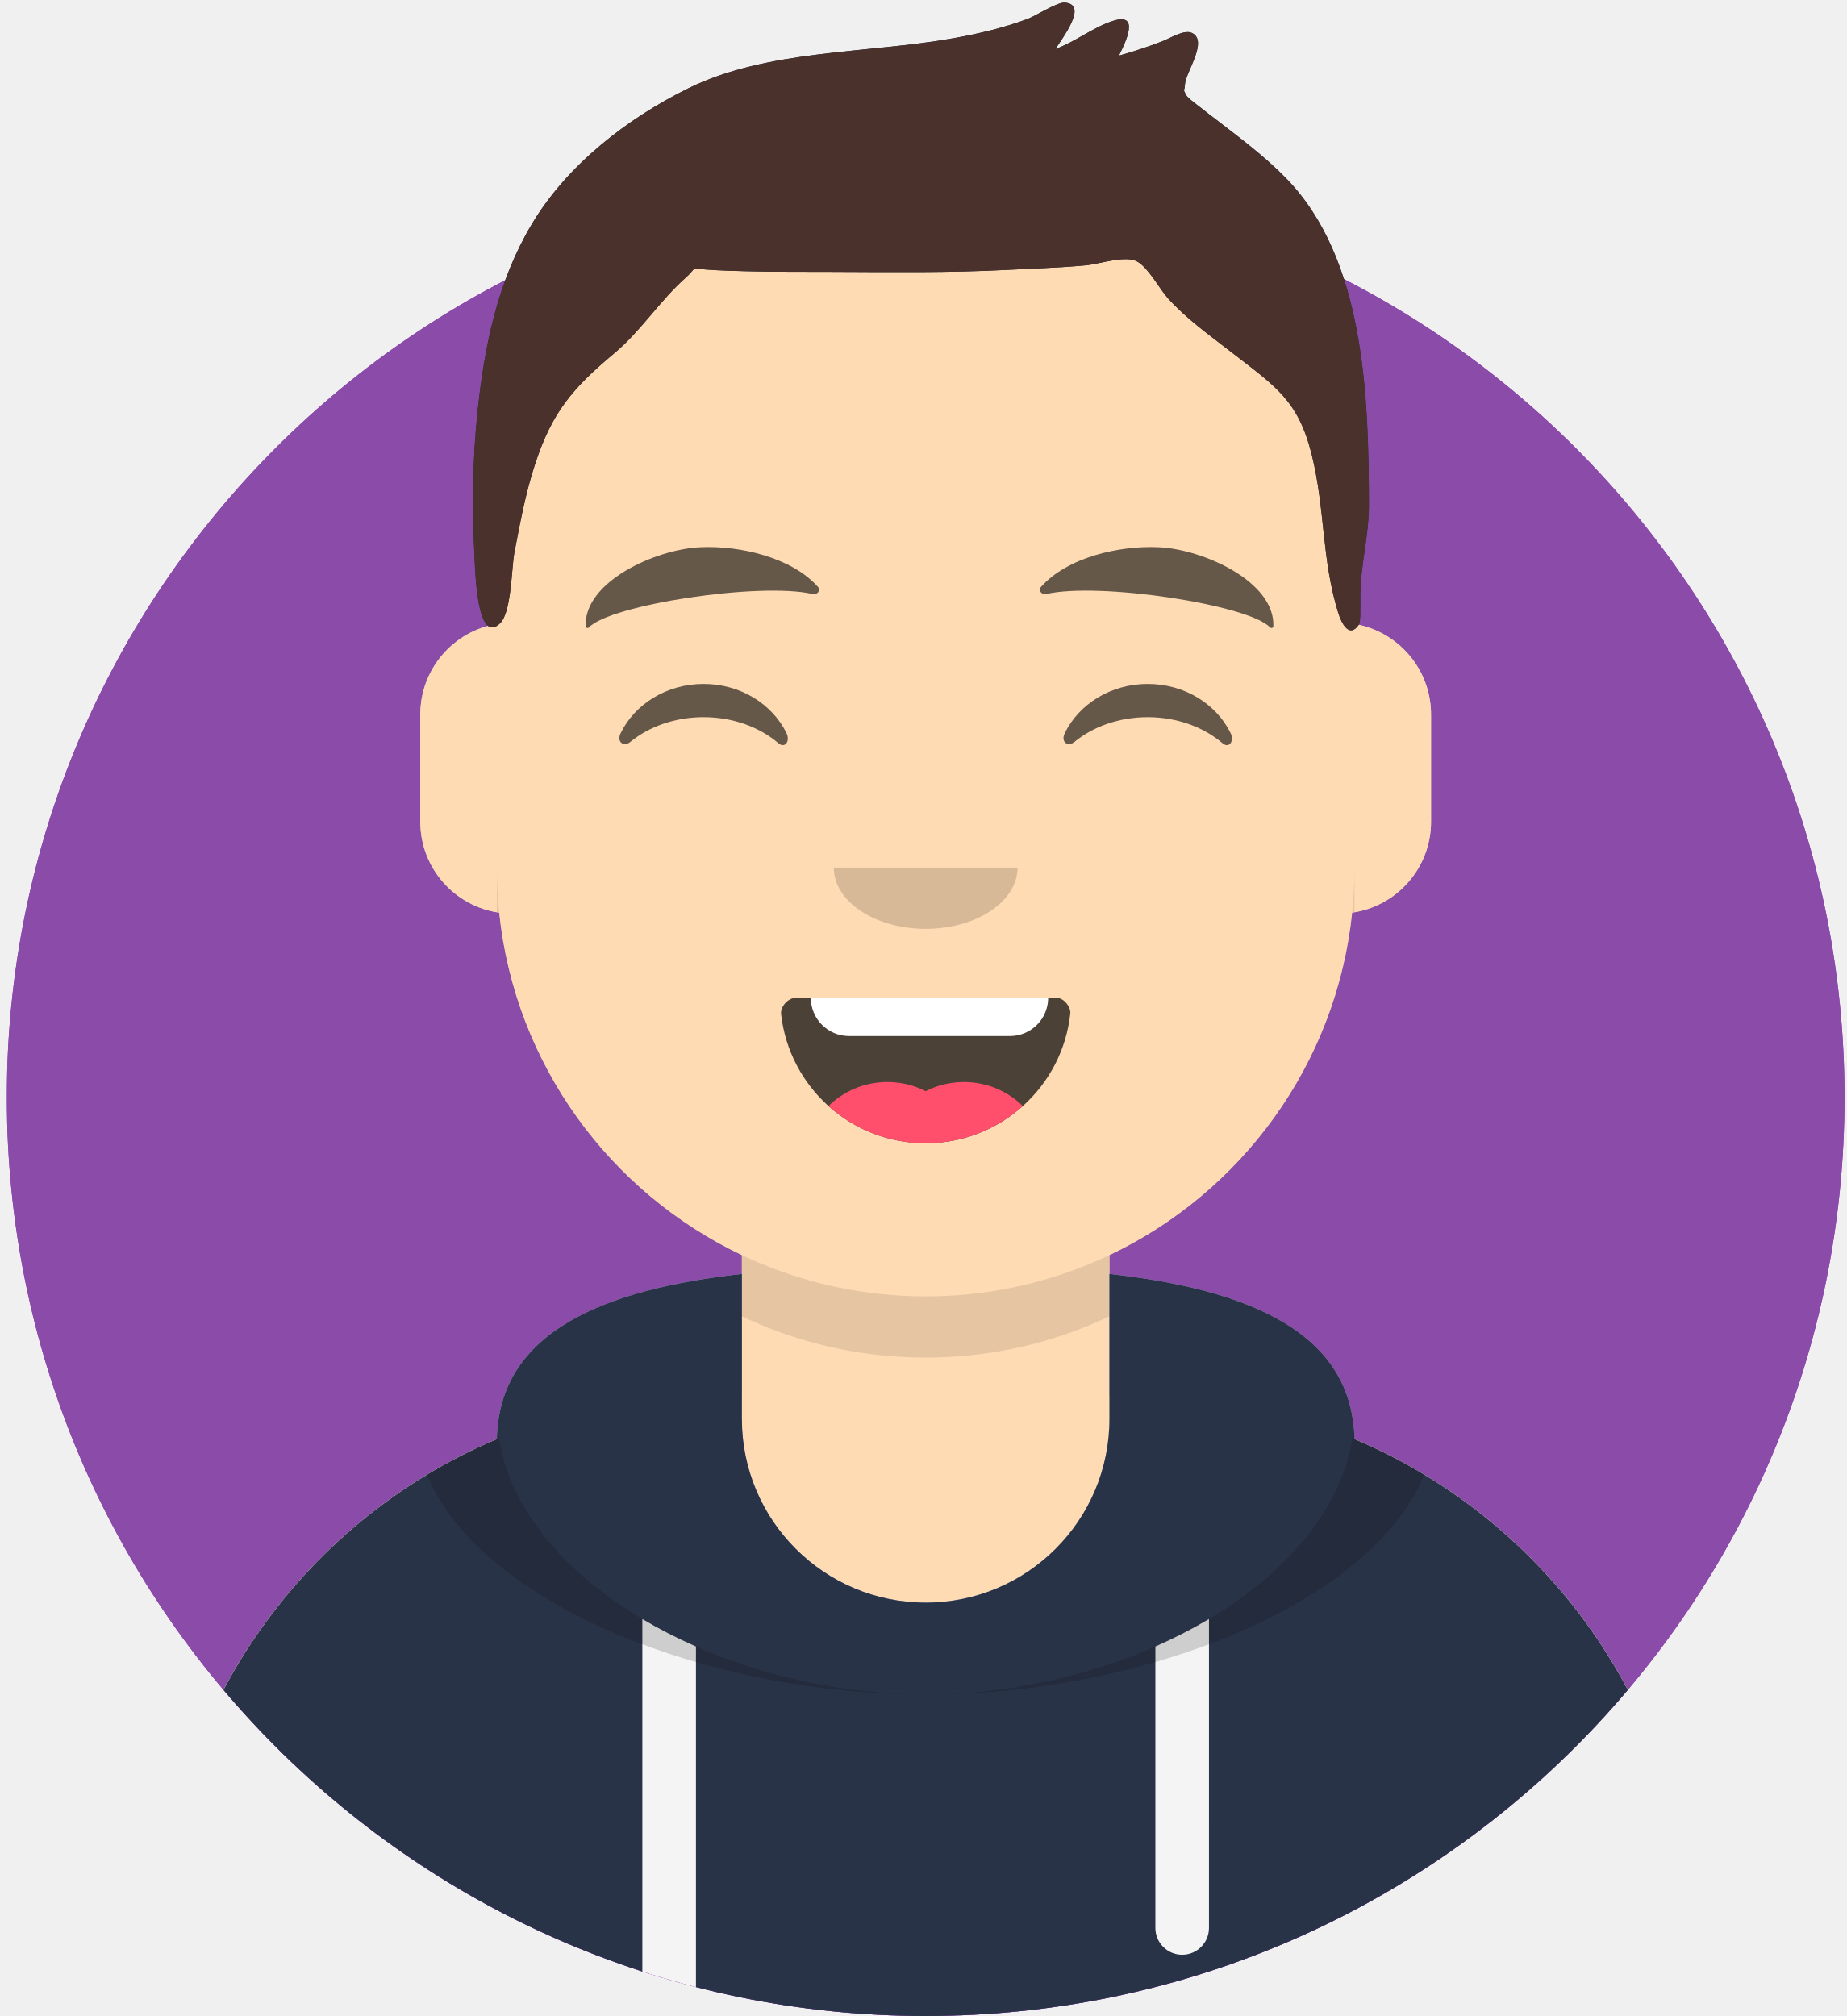
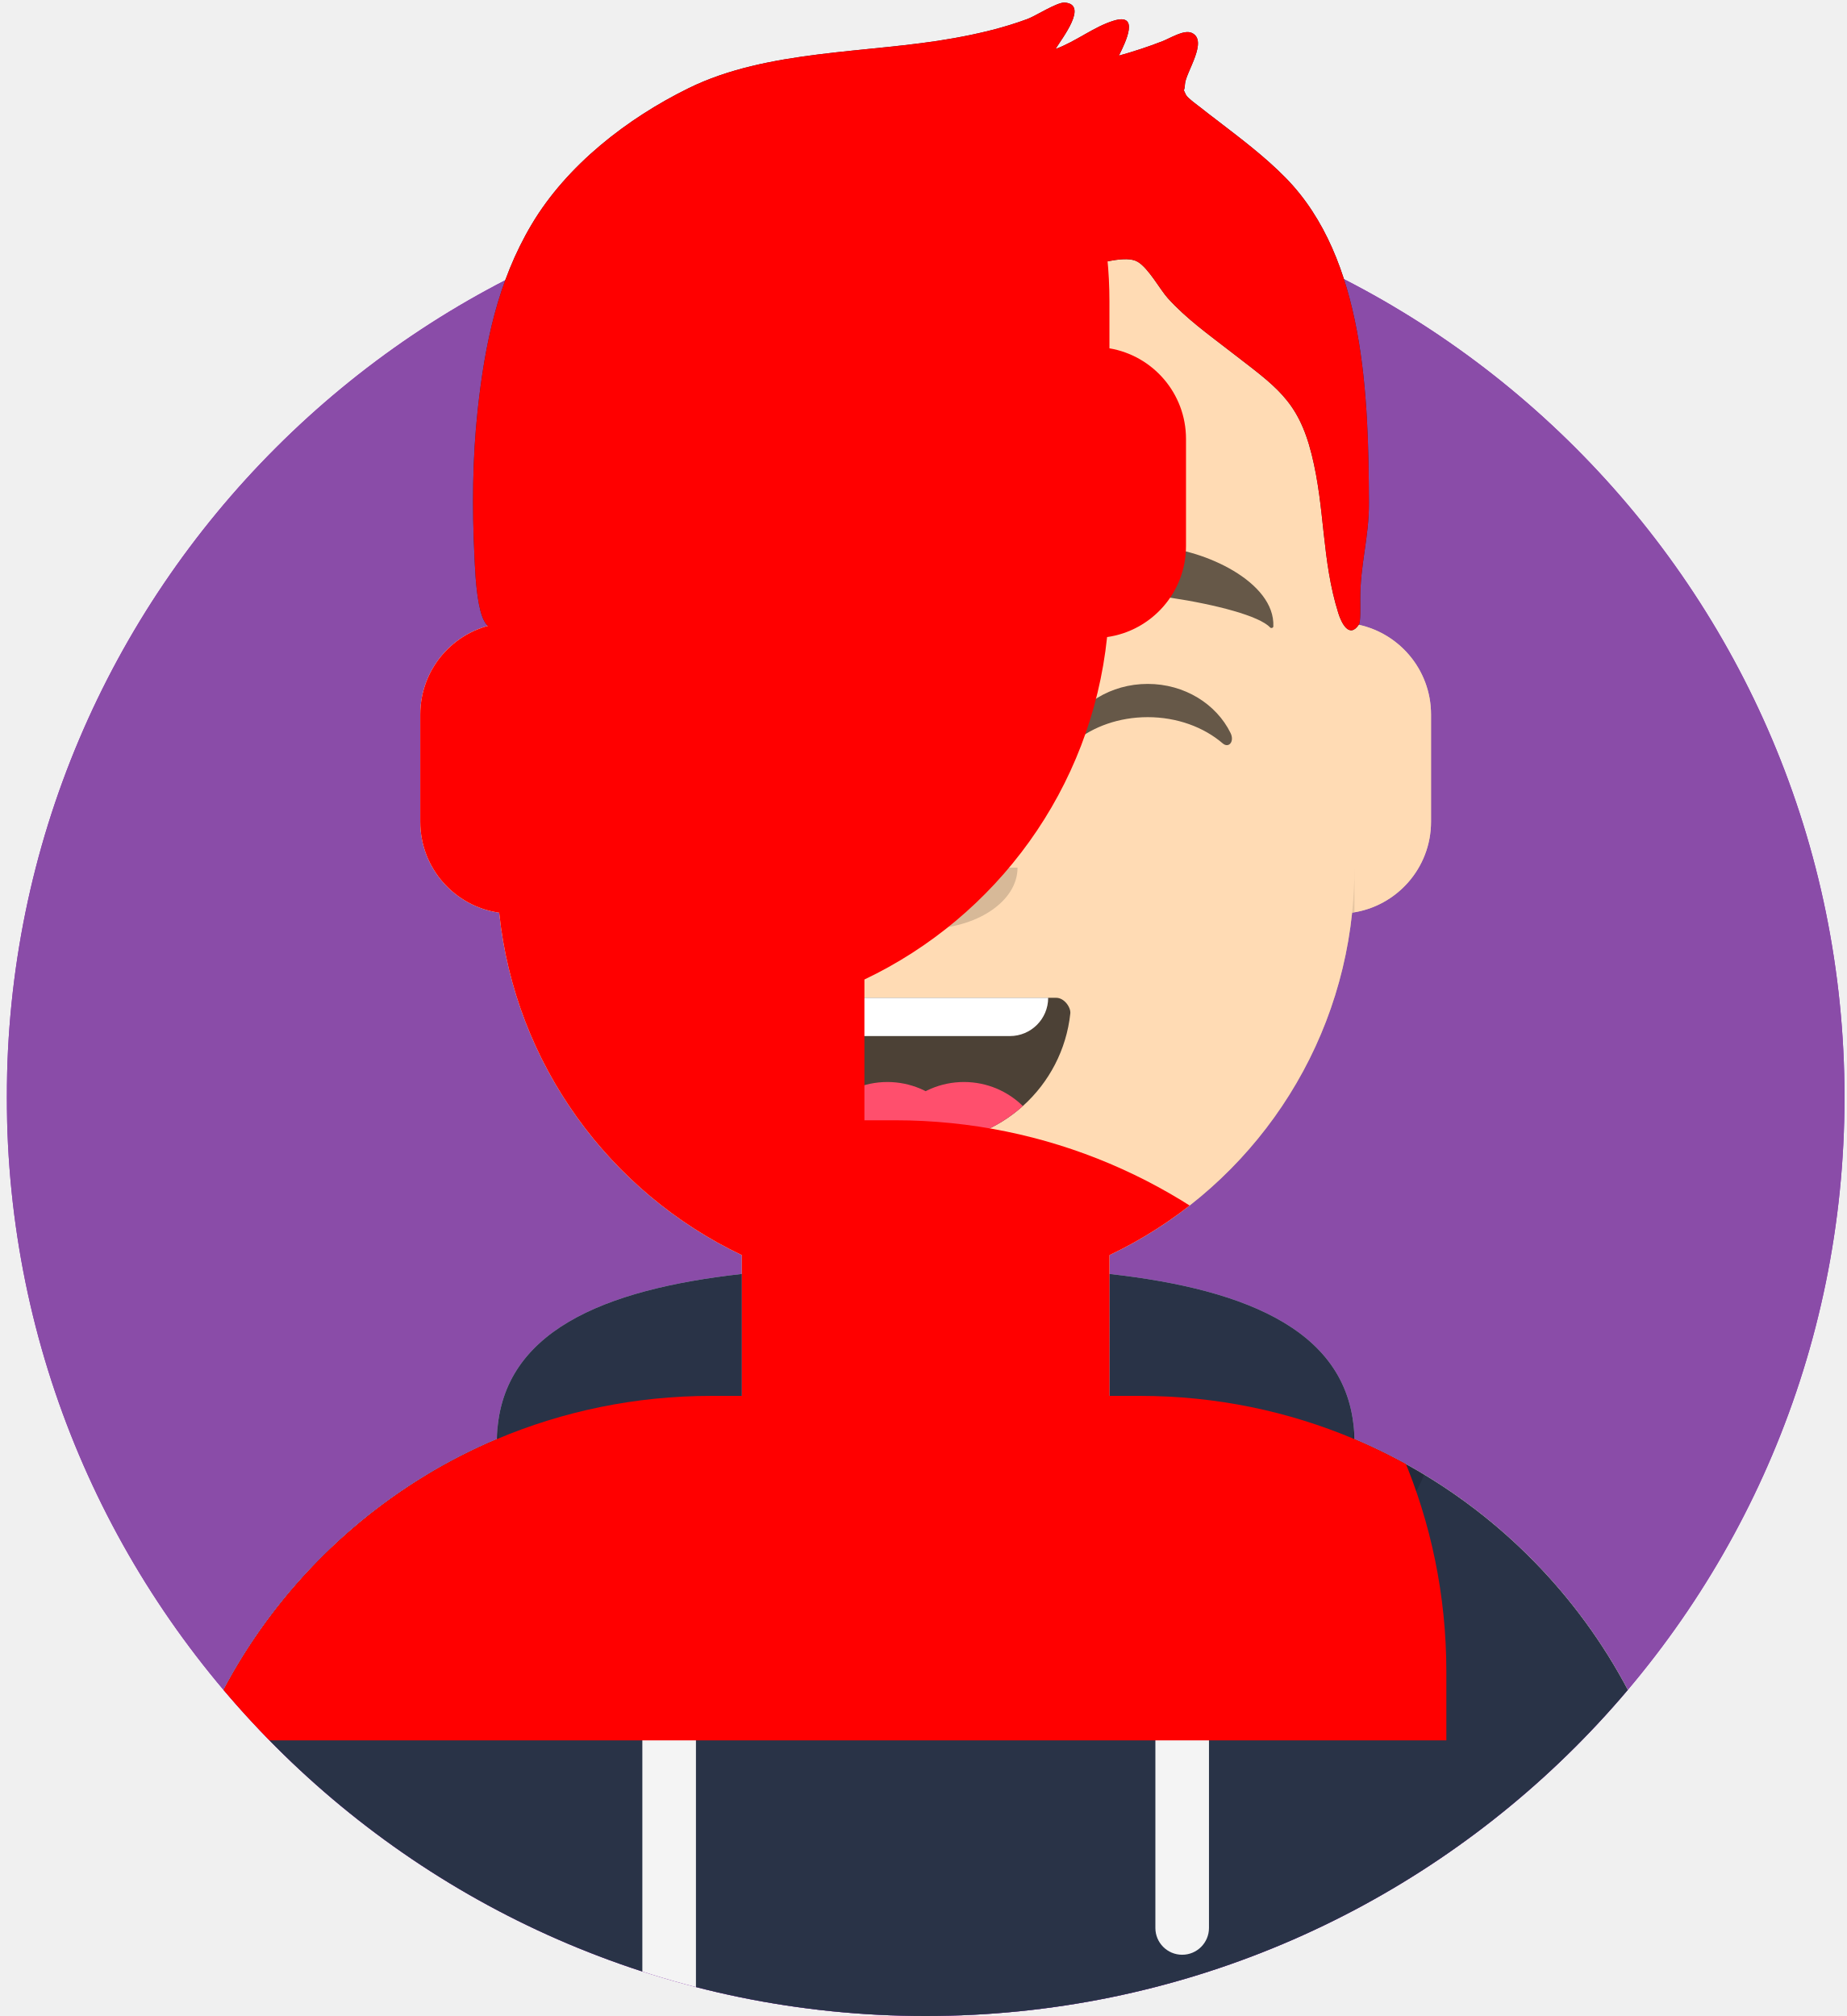
<svg xmlns="http://www.w3.org/2000/svg" xmlns:xlink="http://www.w3.org/1999/xlink" width="217px" height="237px" viewBox="0 0 217 237" version="1.1">
  <defs>
    <circle id="path-1" cx="108" cy="108" r="108" />
    <path d="M-3.19744231e-14,144 L-3.19744231e-14,-1.42108547e-14 L237.6,-1.42108547e-14 L237.6,144 L226.8,144 C226.8,203.647 178.447,252 118.8,252 C59.153,252 10.8,203.647 10.8,144 L10.8,144 L-3.19744231e-14,144 Z" id="path-3" />
    <path d="M90,0 C117.835,-5.11323436e-15 140.4,22.565 140.4,50.4 L140.401,55.949 C145.508,56.807 149.4,61.249 149.4,66.6 L149.4,79.2 C149.4,84.647 145.367,89.152 140.125,89.893 C138.265,107.718 127.114,122.78 111.601,130.149 L111.6,146.7 L115.2,146.7 C150.988,146.7 180,175.712 180,211.5 L180,219.6 L0,219.6 L0,211.5 C-4.38277231e-15,175.712 29.012,146.7 64.8,146.7 L68.4,146.7 L68.4,130.15 C52.886,122.78 41.735,107.718 39.875,89.893 C34.633,89.152 30.6,84.647 30.6,79.2 L30.6,66.6 C30.6,61.249 34.492,56.806 39.6,55.949 L39.6,50.4 C39.6,22.565 62.165,5.11323436e-15 90,0 Z" id="path-5" />
    <path d="M140.401,11.764 C156.691,13.587 169.2,18.597 169.2,31.569 L169.194,31.18 C192.467,41.01 208.8,64.047 208.8,90.9 L208.8,99 L28.8,99 L28.8,90.9 C28.8,64.047 45.133,41.01 68.406,31.18 C68.653,18.496 81.073,13.568 97.2,11.764 L97.2,28.8 C97.2,40.729 106.871,50.4 118.8,50.4 C130.729,50.4 140.4,40.729 140.4,28.8 L140.4,28.8 Z" id="path-7" />
    <path d="M31.606,13.615 C32.558,22.158 39.803,28.8 48.6,28.8 C57.424,28.8 64.687,22.117 65.603,13.536 C65.676,12.845 64.905,11.7 63.938,11.7 C50.534,11.7 40.264,11.7 33.378,11.7 C32.406,11.7 31.511,12.761 31.606,13.615 Z" id="path-9" />
    <rect id="path-11" x="0" y="0" width="237.6" height="252" />
    <path d="M118.135,20.928 C115.651,18.39 112.767,16.236 109.962,14.076 C109.343,13.6 108.715,13.135 108.109,12.641 C107.972,12.528 106.563,11.519 106.394,11.148 C105.988,10.254 106.224,10.95 106.28,9.884 C106.35,8.535 109.1,4.727 107.048,3.854 C106.146,3.47 104.536,4.492 103.67,4.83 C101.977,5.49 100.263,6.054 98.512,6.54 C99.351,4.869 100.95,1.524 97.944,2.419 C95.603,3.116 93.421,4.91 91.068,5.753 C91.847,4.477 94.96,0.523 92.147,0.302 C91.271,0.233 88.724,1.875 87.782,2.226 C84.959,3.275 82.075,3.953 79.111,4.487 C69.033,6.304 57.248,5.786 47.923,10.374 C40.735,13.911 33.636,19.4 29.484,26.389 C25.481,33.125 23.984,40.498 23.146,48.217 C22.532,53.882 22.482,59.738 22.769,65.424 C22.863,67.287 23.073,75.874 25.779,73.273 C27.127,71.978 27.117,66.745 27.457,64.974 C28.133,61.451 28.783,57.911 29.91,54.5 C31.895,48.49 34.238,45.687 39.184,41.547 C42.359,38.89 44.588,35.3 47.625,32.62 C48.99,31.416 47.949,31.542 50.143,31.7 C51.616,31.806 53.097,31.846 54.574,31.885 C57.99,31.974 61.412,31.951 64.829,31.963 C71.711,31.988 78.561,32.085 85.437,31.725 C88.492,31.565 91.556,31.478 94.603,31.195 C96.306,31.038 99.326,29.947 100.728,30.78 C102.01,31.543 103.342,34.034 104.263,35.054 C106.438,37.464 109.032,39.305 111.576,41.282 C116.881,45.403 119.559,46.98 121.17,53.421 C122.775,59.838 122.325,65.791 124.312,72.106 C124.662,73.217 125.586,75.13 126.726,73.415 C126.937,73.096 126.883,71.345 126.883,70.337 C126.883,66.27 127.913,63.218 127.9,59.123 C127.849,46.674 127.447,30.442 118.135,20.928 Z" id="path-13" />
+     <g id="Color/Hair/Red" stroke="none" fill="none" mask="url(#mask-14)" fill-rule="evenodd">
+       <g transform="translate(-43.1, -15)" fill="#FF0000" id="Color">
+         <rect x="0" y="0" width="239.107" height="252.406" />
+       </g>
+     </g>
+     <g id="Beard-Red" fill="#FF0000" mask="url(#mask-6)">
+       <g transform="translate(28.8, 32.4)">
+         <use fill="#FF0000" xlink:href="#path-5" />
+       </g>
+     </g>
  </defs>
  <g id="Website" stroke="none" stroke-width="1" fill="none" fill-rule="evenodd">
    <g id="mf-avatar" transform="translate(-10, -15)">
      <g id="Circle" transform="translate(10.8, 36)">
        <mask id="mask-2" fill="white">
          <use xlink:href="#path-1" />
        </mask>
        <use id="Circle-Background" fill="#972dc2" xlink:href="#path-1" />
        <g id="🖍-Circle-Color" mask="url(#mask-2)" fill="#8a4ca8">
          <rect id="🖍Color" x="0" y="0" width="216.445" height="216" />
        </g>
      </g>
      <mask id="mask-4" fill="white">
        <use xlink:href="#path-3" />
      </mask>
      <g id="Mask" />
      <g id="Avataaar" mask="url(#mask-4)">
        <g id="Body" transform="translate(28.8, 32.4)">
          <mask id="mask-6" fill="white">
            <use xlink:href="#path-5" />
          </mask>
          <use fill="#D0C6AC" xlink:href="#path-5" />
          <g id="Skin/👶🏻-05-Pale" mask="url(#mask-6)" fill="#FFDBB4">
            <g transform="translate(-28.8, 0)" id="Color">
              <rect x="0" y="0" width="238.384" height="220.355" />
            </g>
          </g>
          <path d="M39.6,84.6 C39.6,112.435 62.165,135 90,135 C117.835,135 140.4,112.435 140.4,84.6 L140.4,84.6 L140.4,91.8 C140.4,119.635 117.835,142.2 90,142.2 C62.165,142.2 39.6,119.635 39.6,91.8 Z" id="Neck-Shadow" fill-opacity="0.1" fill="#000000" mask="url(#mask-6)" />
        </g>
        <g id="Clothing/Hoodie" transform="translate(0, 153)">
          <mask id="mask-8" fill="white">
            <use xlink:href="#path-7" />
          </mask>
          <use id="Hoodie" fill="#B7C1DB" fill-rule="evenodd" xlink:href="#path-7" />
          <g id="Color/Palette/Slate" mask="url(#mask-8)" fill="#293347" fill-rule="evenodd">
            <rect id="🖍Color" x="0" y="0" width="238.491" height="99" />
          </g>
          <path d="M91.8,55.565 L91.8,99 L85.5,99 L85.499,52.335 C87.483,53.514 89.592,54.594 91.8,55.565 Z M152.101,52.334 L152.1,88.65 C152.1,90.39 150.69,91.8 148.95,91.8 C147.21,91.8 145.8,90.39 145.8,88.65 L145.801,55.565 C148.009,54.594 150.118,53.513 152.101,52.334 Z" id="Straps" fill="#F4F4F4" fill-rule="evenodd" mask="url(#mask-8)" />
          <path d="M155.733,11.451 C169.28,14.013 178.65,19.118 178.65,29.077 C178.65,46.818 148.916,61.2 118.8,61.2 C88.684,61.2 58.95,46.818 58.95,29.077 C58.95,19.118 68.32,14.013 81.867,11.451 C73.689,14.466 68.4,19.534 68.4,27.969 C68.4,46.322 93.439,61.2 118.8,61.2 C144.161,61.2 169.2,46.322 169.2,27.969 C169.2,19.71 164.13,14.679 156.241,11.642 Z" id="Shadow" fill-opacity="0.16" fill="#000000" fill-rule="evenodd" mask="url(#mask-8)" />
        </g>
        <g id="Face" transform="translate(68.4, 73.8)">
          <g id="Mouth/Smile" transform="translate(1.8, 46.8)">
            <mask id="mask-10" fill="white">
              <use xlink:href="#path-9" />
            </mask>
            <use id="Mouth" fill-opacity="0.7" fill="#000000" fill-rule="evenodd" xlink:href="#path-9" />
            <path d="M39.6,1.8 L58.5,1.8 C60.985,1.8 63,3.815 63,6.3 L63,11.7 C63,14.185 60.985,16.2 58.5,16.2 L39.6,16.2 C37.115,16.2 35.1,14.185 35.1,11.7 L35.1,6.3 C35.1,3.815 37.115,1.8 39.6,1.8 Z" id="Teeth" fill="#FFFFFF" fill-rule="evenodd" mask="url(#mask-10)" />
            <g id="Tongue" stroke-width="1" fill-rule="evenodd" mask="url(#mask-10)" fill="#FF4F6D">
              <g transform="translate(34.2, 21.6)">
                <circle cx="9.9" cy="9.9" r="9.9" />
                <circle cx="18.9" cy="9.9" r="9.9" />
              </g>
            </g>
          </g>
          <g id="Nose/Default" transform="translate(25.2, 36)" fill="#000000" fill-opacity="0.16">
            <path d="M14.4,7.2 C14.4,11.176 19.235,14.4 25.2,14.4 L25.2,14.4 C31.165,14.4 36,11.176 36,7.2" id="Nose" />
          </g>
          <g id="Eyes/Happy-😁" transform="translate(0, 7.2)" fill="#000000" fill-opacity="0.6">
            <path d="M14.544,20.203 C16.206,16.784 19.948,14.4 24.298,14.4 C28.632,14.4 32.363,16.767 34.034,20.166 C34.53,21.176 33.824,22.003 33.112,21.39 C30.906,19.494 27.773,18.309 24.298,18.309 C20.931,18.309 17.886,19.421 15.694,21.214 C14.892,21.87 14.058,21.203 14.544,20.203 Z" id="Squint" />
            <path d="M66.744,20.203 C68.406,16.784 72.148,14.4 76.498,14.4 C80.832,14.4 84.563,16.767 86.234,20.166 C86.73,21.176 86.024,22.003 85.312,21.39 C83.106,19.494 79.973,18.309 76.498,18.309 C73.131,18.309 70.086,19.421 67.894,21.214 C67.092,21.87 66.258,21.203 66.744,20.203 Z" id="Squint" />
          </g>
          <g id="Eyebrow/Natural/Default-Natural" fill="#000000" fill-opacity="0.6">
            <path d="M23.435,5.589 C18.25,6.285 10.164,10.805 10.84,16.036 C10.862,16.207 11.121,16.261 11.233,16.118 C13.471,13.248 30.774,9.033 37.075,9.913 C37.652,9.994 38.032,9.399 37.639,9.027 C34.269,5.845 28.08,4.961 23.435,5.589" id="Eyebrow" transform="translate(24.3, 10.8) rotate(5) translate(-24.3, -10.8) " />
            <path d="M76.535,5.589 C71.35,6.285 63.264,10.805 63.94,16.036 C63.962,16.207 64.221,16.261 64.333,16.118 C66.571,13.248 83.874,9.033 90.175,9.913 C90.752,9.994 91.132,9.399 90.739,9.027 C87.369,5.845 81.18,4.961 76.535,5.589" id="Eyebrow" transform="translate(77.4, 10.8) scale(-1, 1) rotate(5) translate(-77.4, -10.8) " />
          </g>
        </g>
        <g id="Top">
          <mask id="mask-12" fill="white">
            <use xlink:href="#path-11" />
          </mask>
          <g id="Mask" />
          <g mask="url(#mask-12)">
            <g transform="translate(43, 15)">
              <mask id="mask-14" fill="white">
                <use xlink:href="#path-13" />
              </mask>
              <use id="Short-Hair" stroke="none" fill="#1F3140" fill-rule="evenodd" xlink:href="#path-13" />
-               <g id="Color/Hair/Brown-Dark" stroke="none" fill="none" mask="url(#mask-14)" fill-rule="evenodd">
-                 <g transform="translate(-43.1, -15)" fill="#4A312C" id="Color">
+               <g id="Color/Hair/Red" stroke="none" fill="none" mask="url(#mask-14)" fill-rule="evenodd">
+                 <g transform="translate(-43.1, -15)" fill="#FF0000" id="Color">
                  <rect x="0" y="0" width="239.107" height="252.406" />
                </g>
              </g>
            </g>
          </g>
        </g>
+         <g id="Beard-Red" fill="#FF0000" mask="url(#mask-6)">
+           <g transform="translate(28.8, 32.4)">
+             <use fill="#FF0000" xlink:href="#path-5" />
+           </g>
+         </g>
      </g>
    </g>
  </g>
</svg>
